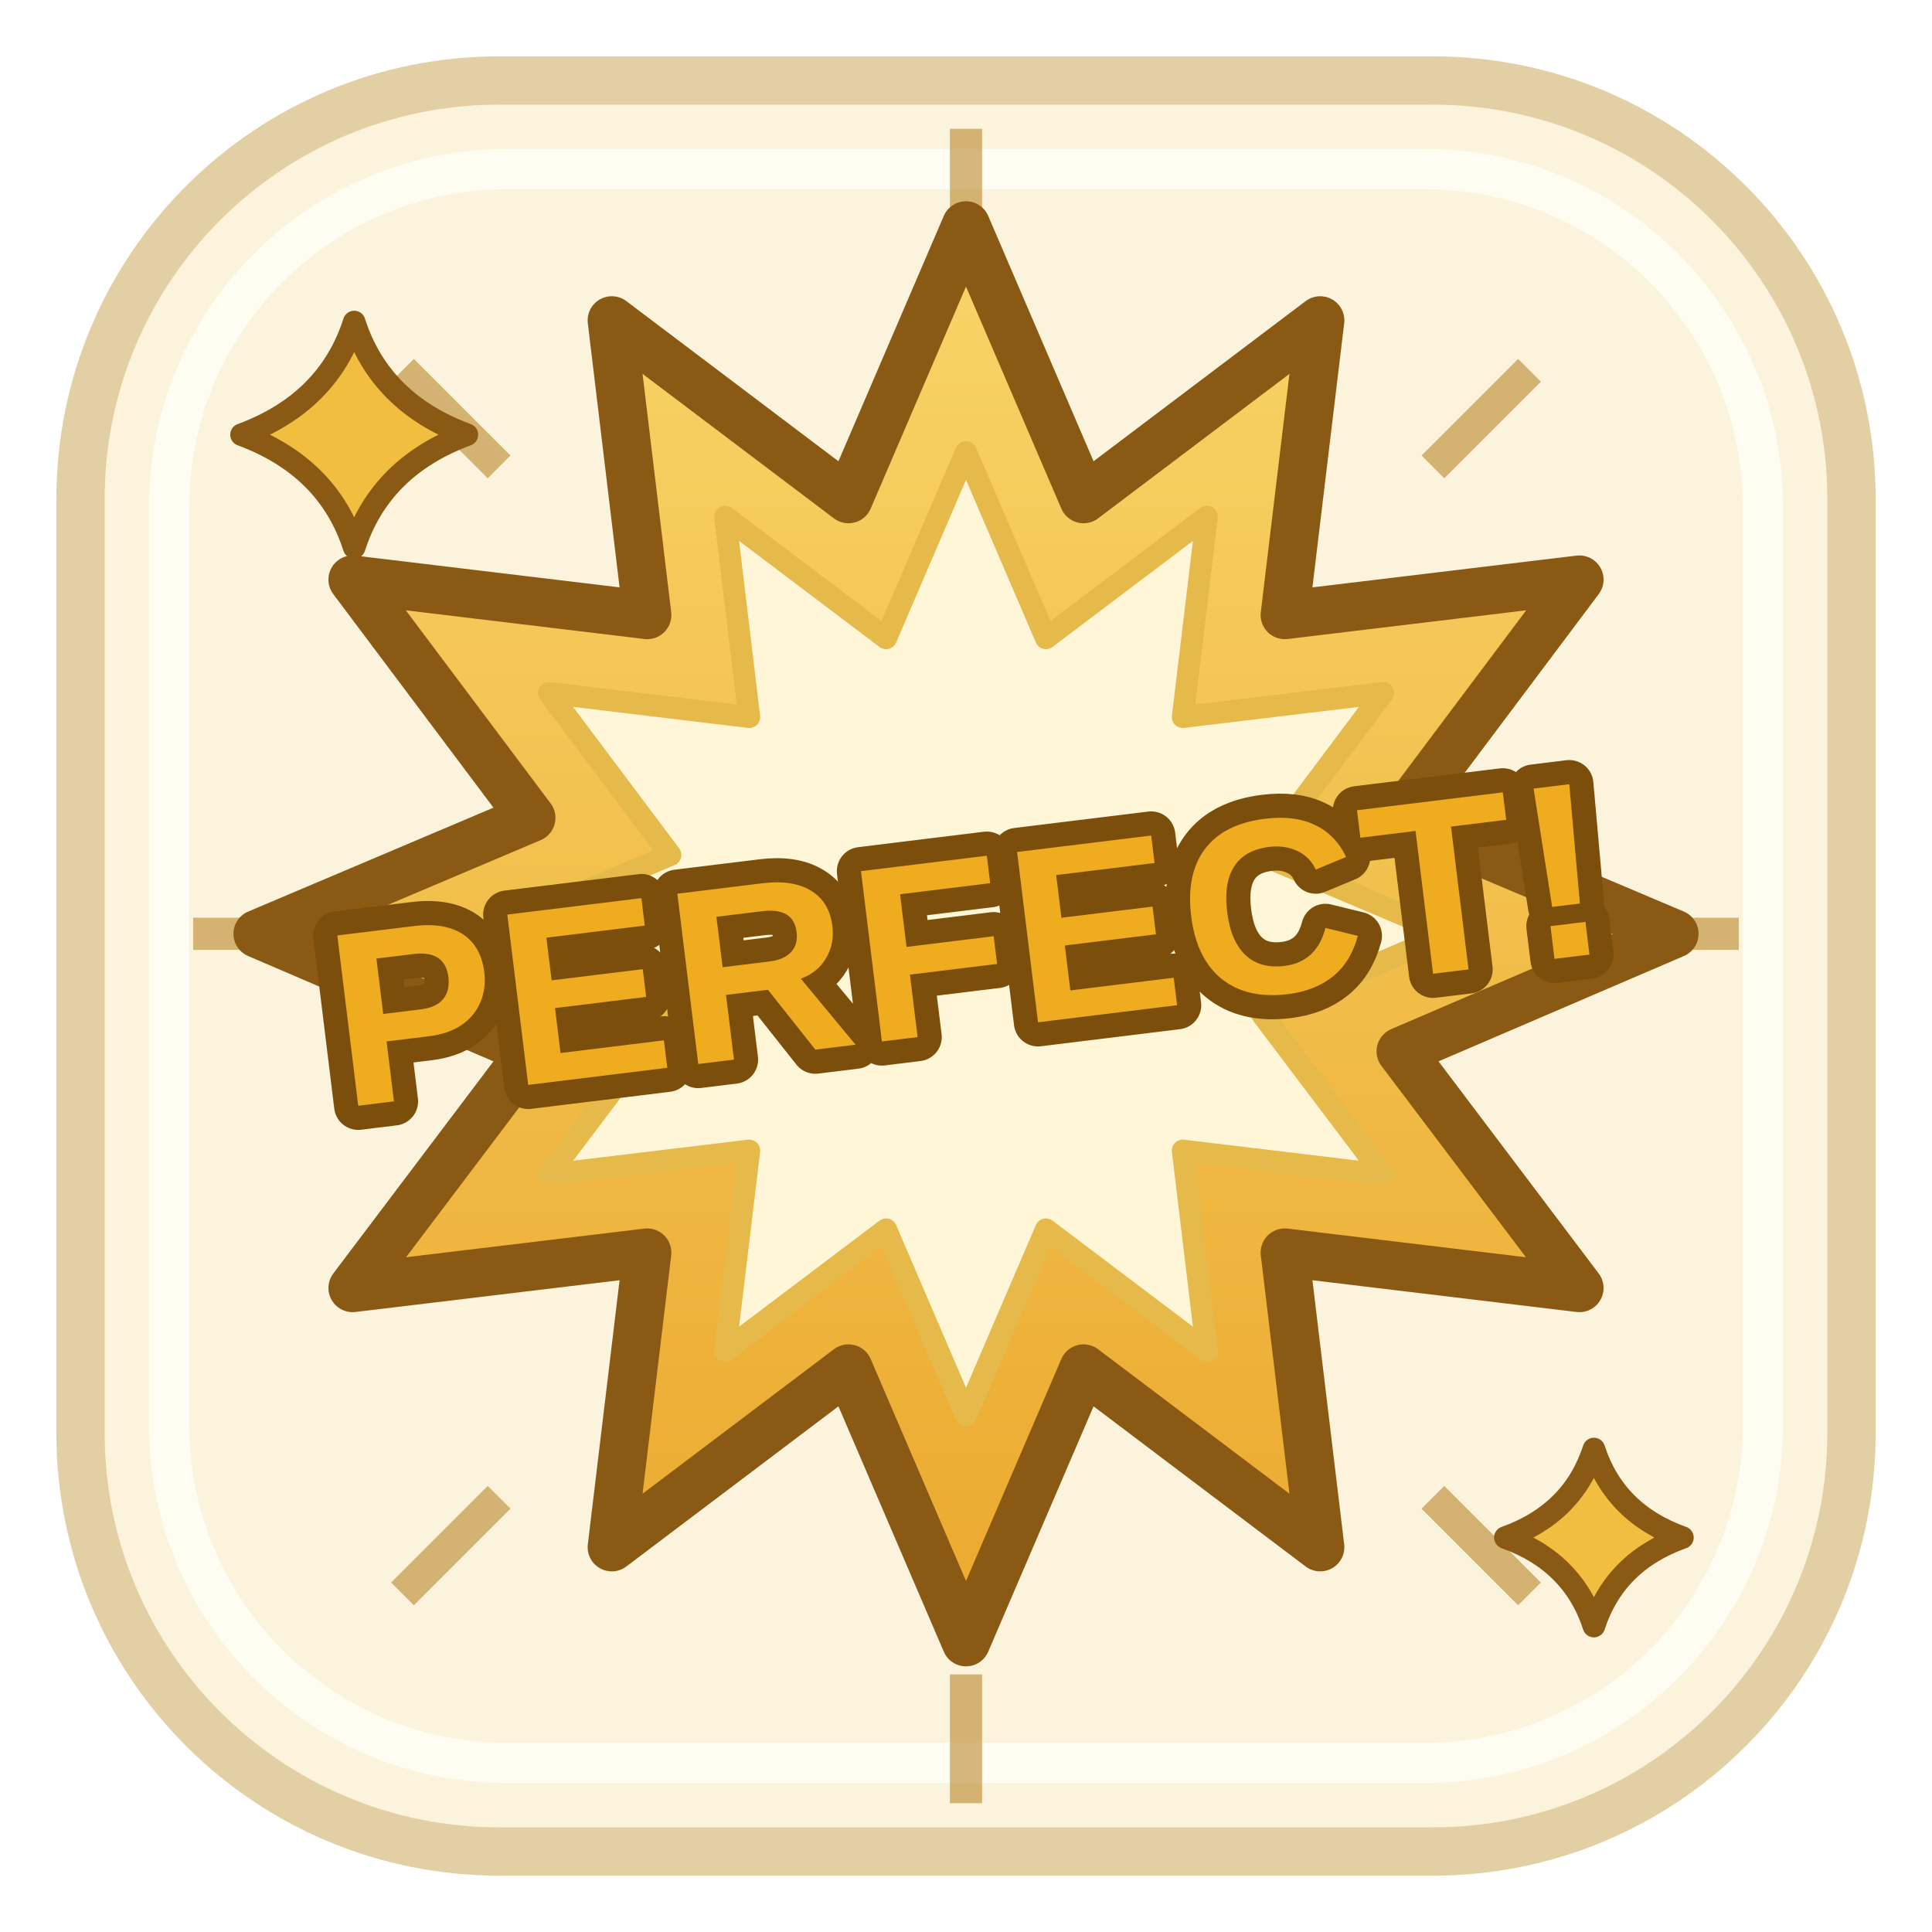
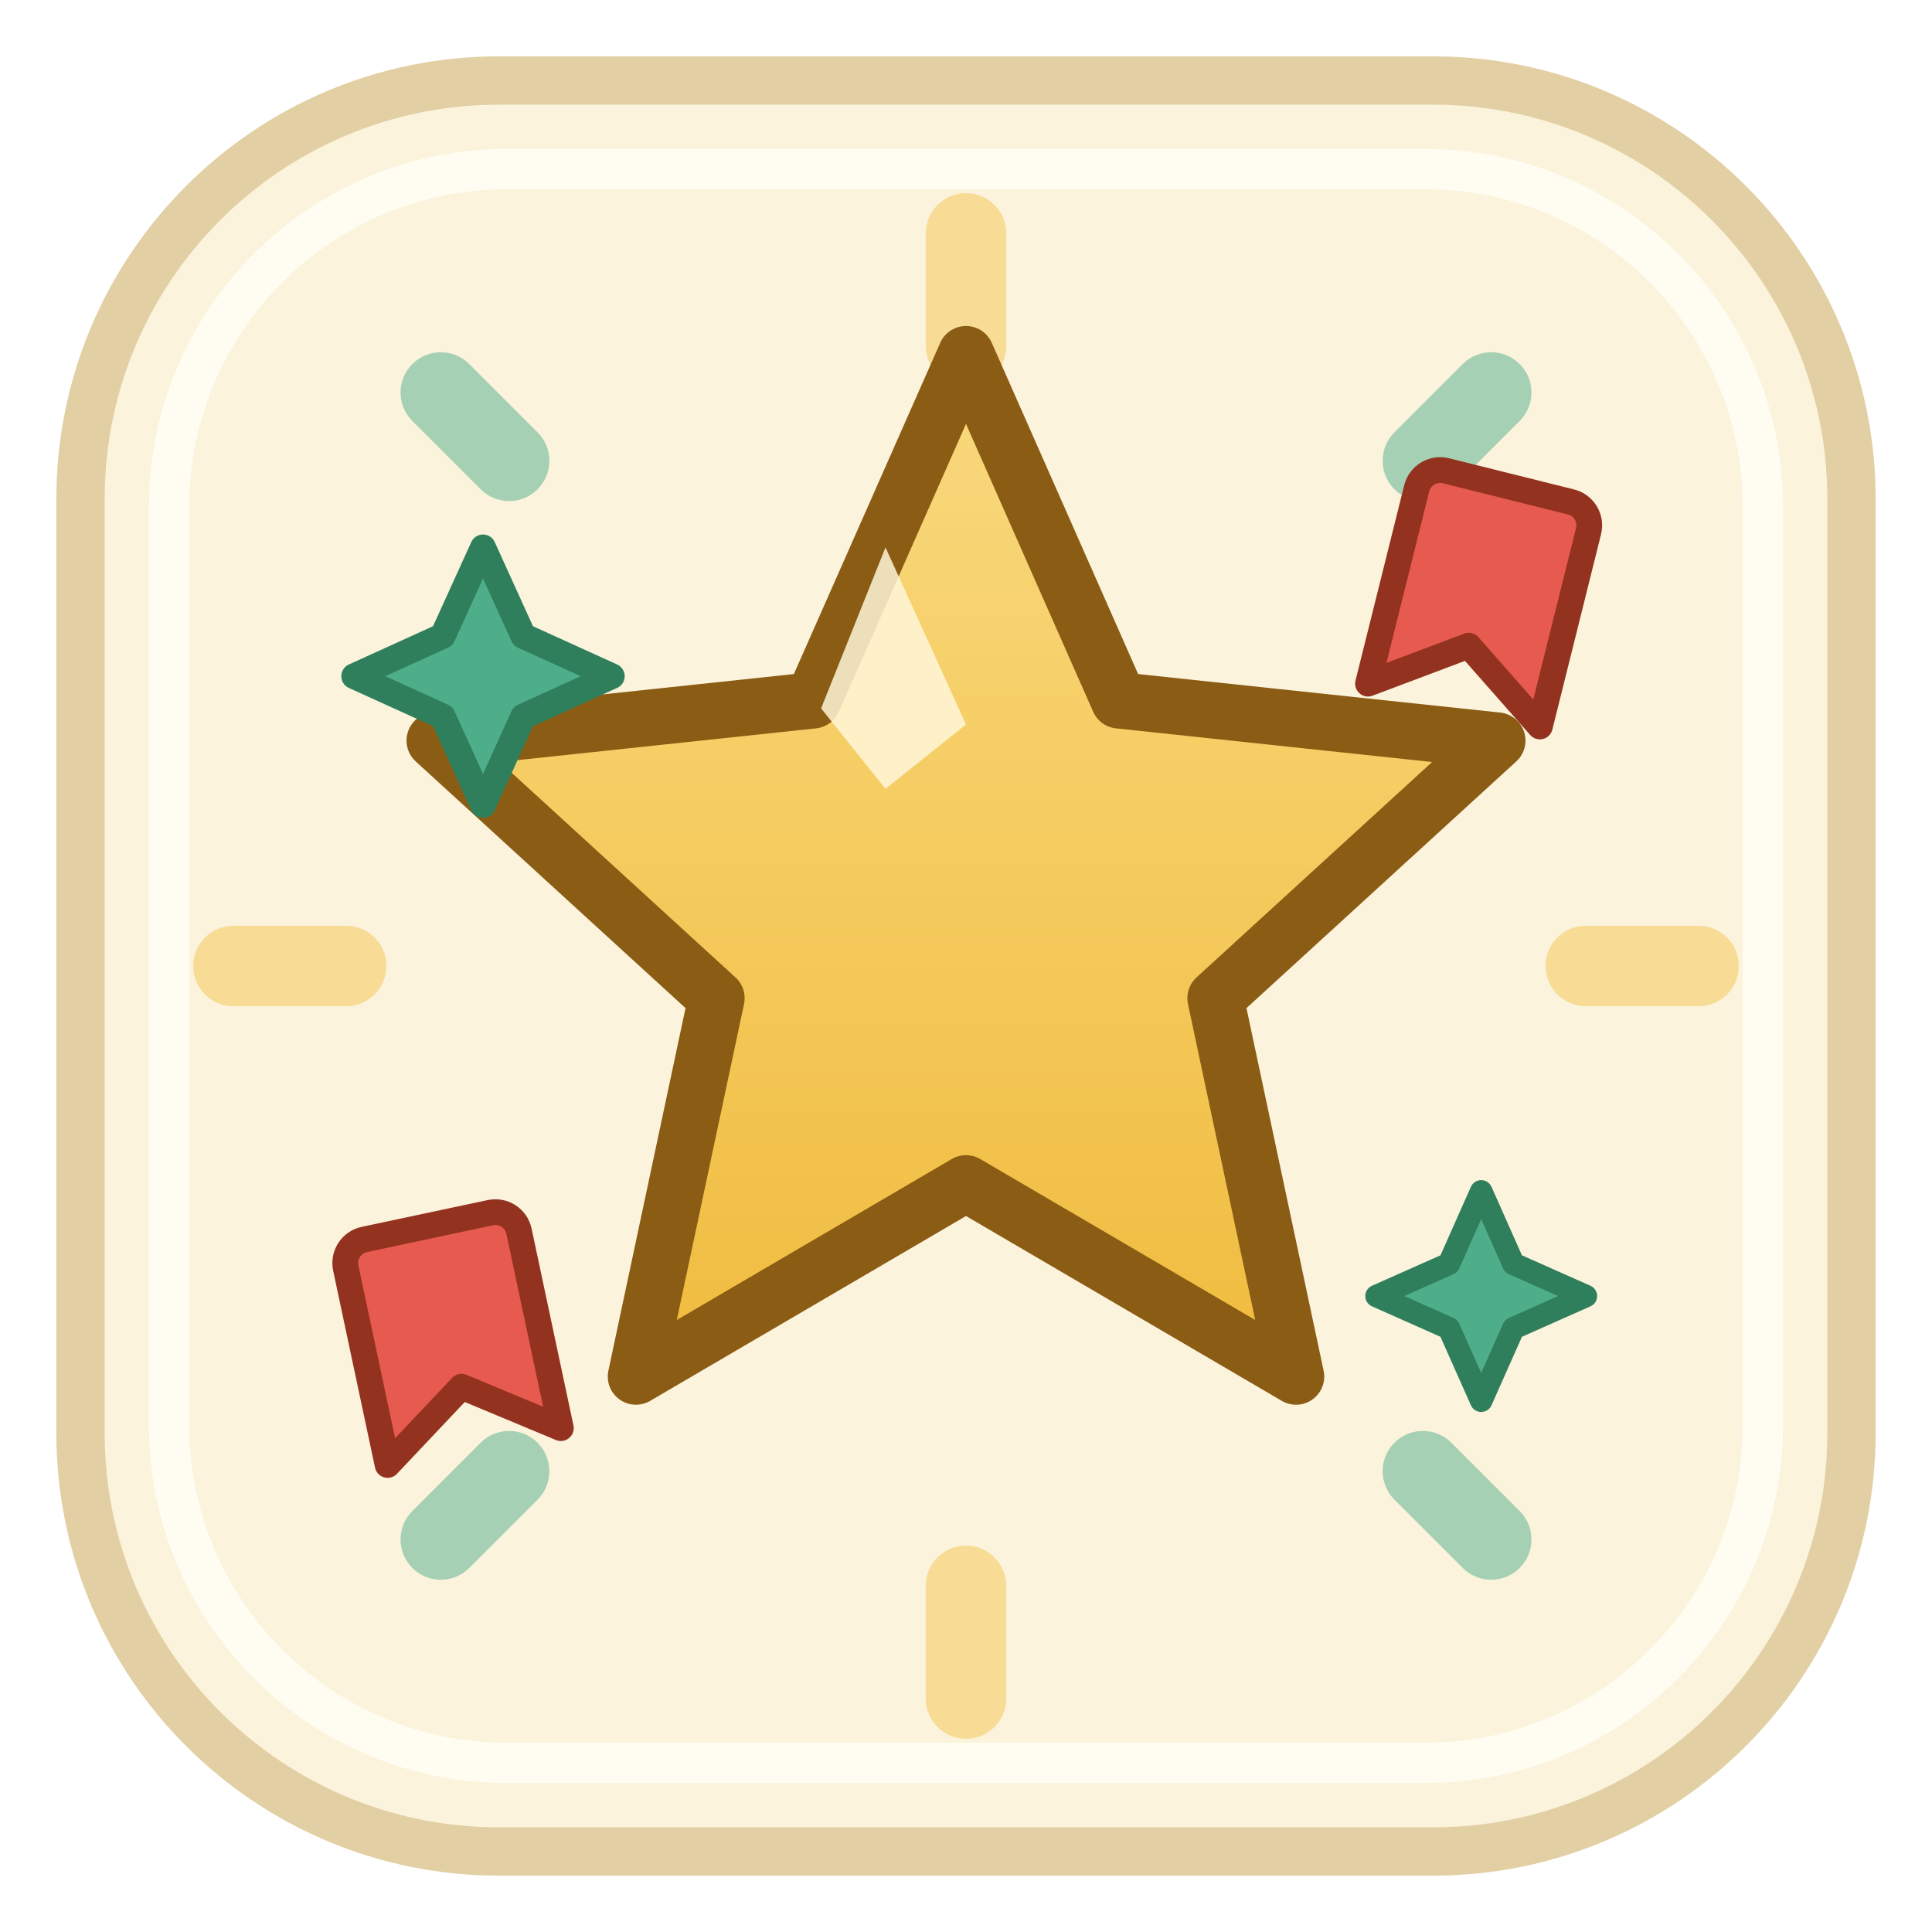
<svg xmlns="http://www.w3.org/2000/svg" viewBox="0 0 120 120" width="120" height="120">
  <defs>
-     <linearGradient id="cb2" x1="0" y1="0" x2="0" y2="1">
-       <stop offset="0" stop-color="#F8D468" />
-       <stop offset="1" stop-color="#EBA92E" />
+     <linearGradient id="pfstar" x1="0" y1="0" x2="0" y2="1">
+       <stop offset="0" stop-color="#F9D97E" />
+       <stop offset="1" stop-color="#F0BC3F" />
    </linearGradient>
  </defs>
  <rect x="5" y="5" width="110" height="110" rx="26" fill="#FBF3DC" stroke="#E2CFA3" stroke-width="3" />
  <rect x="10.5" y="10.5" width="99" height="99" rx="21" fill="none" stroke="#FFFDF2" stroke-width="2.5" />
-   <g stroke="#B47C1C" stroke-width="2" opacity=".55">
-     <path d="M60 8v8M60 104v8M12 58h8M100 58h8M25 23l6 6M89 93l6 6M95 23l-6 6M31 93l-6 6" />
+   <g fill="#F5C85B" opacity=".55">
+     <rect x="57.5" y="12" width="5" height="12" rx="2.5" />
+     <rect x="57.5" y="96" width="5" height="12" rx="2.5" />
+     <rect x="12" y="57.5" width="12" height="5" rx="2.5" />
+     <rect x="96" y="57.5" width="12" height="5" rx="2.5" />
  </g>
-   <path d="M60 14 67.3 31 82 19.9 79.8 38.2 98.1 36 87 50.8 104 58 87 65.3 98.1 80 79.8 77.8 82 96.1 67.3 85 60 102 52.7 85 38 96.1 40.2 77.8 21.9 80 33 65.3 16 58 33 50.8 21.9 36 40.2 38.2 38 19.9 52.7 31z" fill="url(#cb2)" stroke="#8A5A14" stroke-width="3" stroke-linejoin="round" />
-   <path d="M60 14 67.3 31 82 19.9 79.8 38.2 98.1 36 87 50.8 104 58 87 65.3 98.1 80 79.8 77.8 82 96.1 67.3 85 60 102 52.7 85 38 96.1 40.2 77.8 21.9 80 33 65.3 16 58 33 50.8 21.9 36 40.2 38.2 38 19.9 52.7 31z" transform="translate(60 58) scale(0.68) translate(-60 -58)" fill="#FFF6D8" stroke="#E5B94A" stroke-width="2" stroke-linejoin="round" />
-   <text x="60" y="64" text-anchor="middle" transform="rotate(-7 60 58)" font-family="'Arial Black','Arial',sans-serif" font-size="15.5" font-weight="900" letter-spacing="0.3" fill="#F0AC1F" stroke="#7C4E0C" stroke-width="3" paint-order="stroke" stroke-linejoin="round">PERFECT!</text>
-   <g fill="#F2BE3F" stroke="#8A5A14" stroke-width="1.4" stroke-linejoin="round">
-     <path d="M22 20q1.6 5 7 7q-5.4 2 -7 7q-1.6 -5 -7 -7q5.4 -2 7 -7z" />
-     <path d="M99 90q1.3 4 5.5 5.5q-4.2 1.5 -5.5 5.5q-1.3 -4 -5.5 -5.5q4.2 -1.5 5.5 -5.5z" />
+   <g fill="#4FAE8A" opacity=".5">
+     <rect x="24" y="24" width="11" height="5" rx="2.5" transform="rotate(45 29.5 26.5)" />
+     <rect x="85" y="24" width="11" height="5" rx="2.5" transform="rotate(-45 90.5 26.5)" />
+     <rect x="24" y="91" width="11" height="5" rx="2.5" transform="rotate(-45 29.5 93.5)" />
+     <rect x="85" y="91" width="11" height="5" rx="2.5" transform="rotate(45 90.5 93.5)" />
  </g>
+   <path d="M60 22 69.5 43.5 93 46 75.5 62 80.5 85.5 60 73.5 39.5 85.5 44.5 62 27 46 50.5 43.5z" fill="url(#pfstar)" stroke="#8A5C14" stroke-width="3.5" stroke-linejoin="round" />
+   <path d="M55 34 60 45 55 49 51 44z" fill="#FFF6D8" opacity=".85" />
+   <path d="M30 34 32.5 39.5 38 42 32.5 44.5 30 50 27.5 44.5 22 42 27.5 39.5z" fill="#4FAE8A" stroke="#2F7F5C" stroke-width="1.6" stroke-linejoin="round" />
+   <path d="M92 74 94 78.5 98.5 80.5 94 82.5 92 87 90 82.5 85.5 80.5 90 78.5z" fill="#4FAE8A" stroke="#2F7F5C" stroke-width="1.4" stroke-linejoin="round" />
+   <path d="M88 30h8a1.5 1.5 0 0 1 1.5 1.5V44l-5.5 -3.8L86.5 44V31.5A1.5 1.5 0 0 1 88 30z" fill="#E65A4F" stroke="#93321F" stroke-width="1.6" stroke-linejoin="round" transform="rotate(14 92 37)" />
+   <path d="M24 76h8a1.5 1.5 0 0 1 1.5 1.5V90l-5.5 -3.8L22.5 90V77.5A1.5 1.5 0 0 1 24 76z" fill="#E65A4F" stroke="#93321F" stroke-width="1.6" stroke-linejoin="round" transform="rotate(-12 28 83)" />
</svg>
